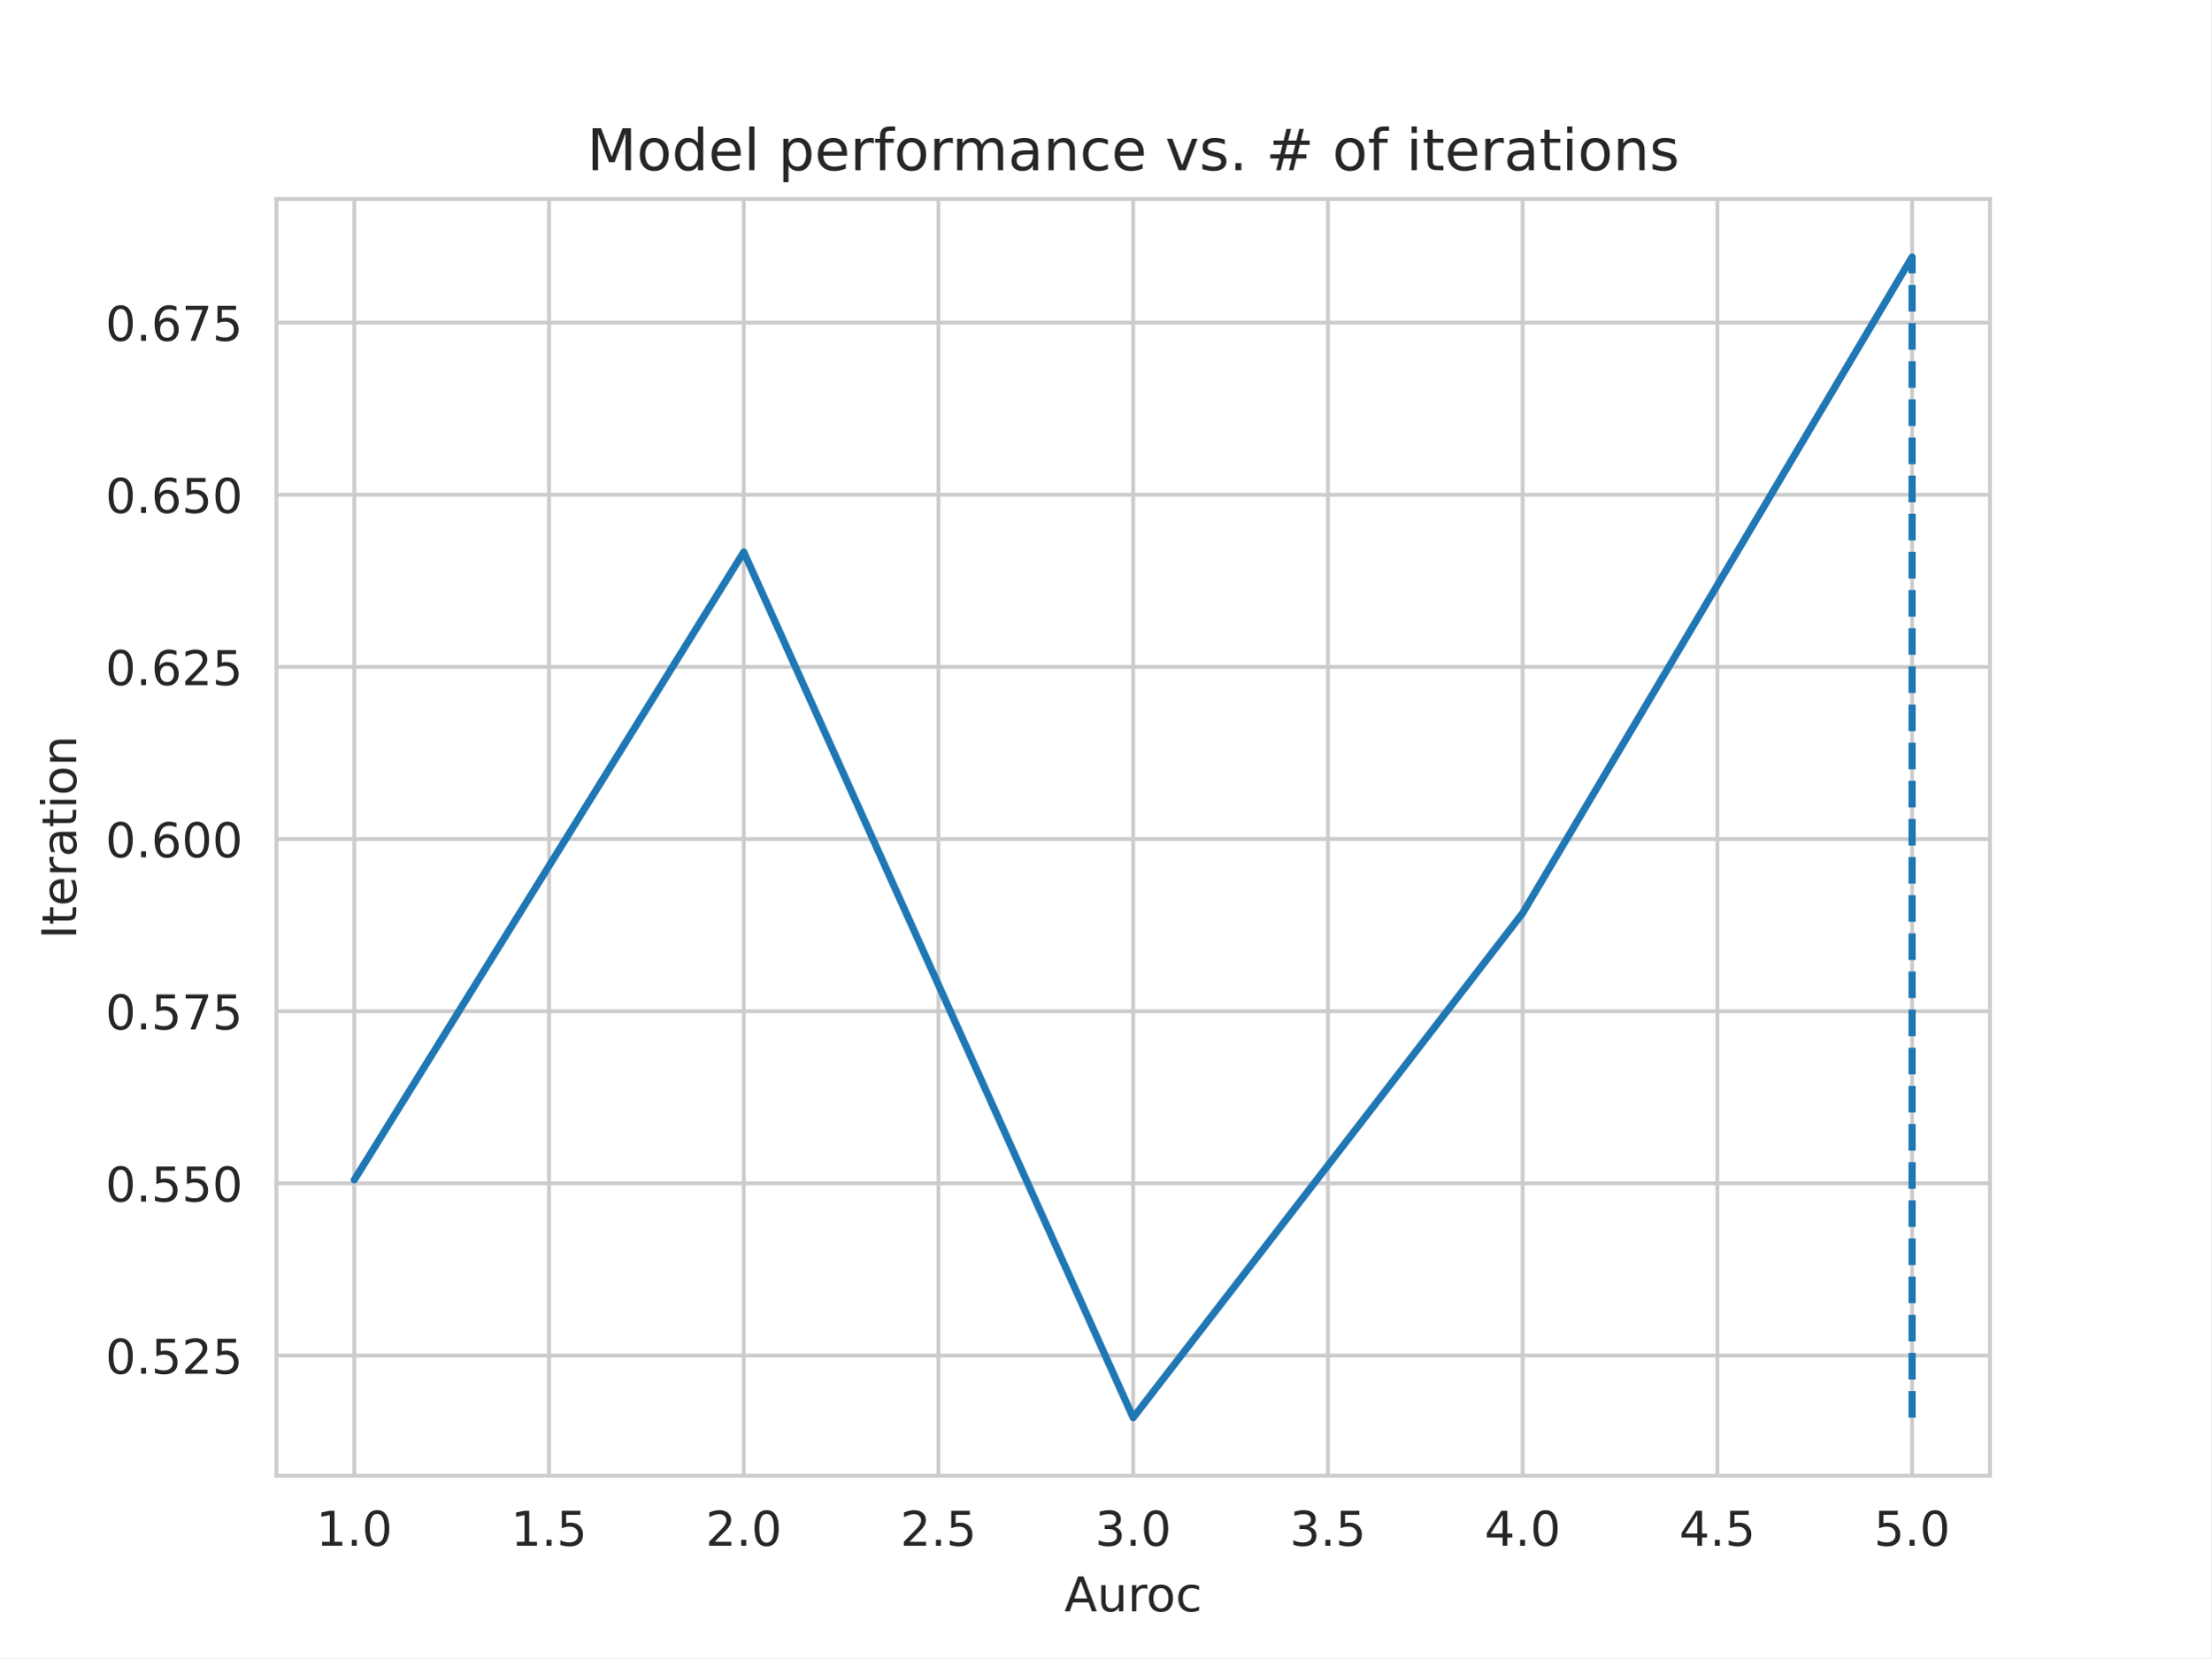
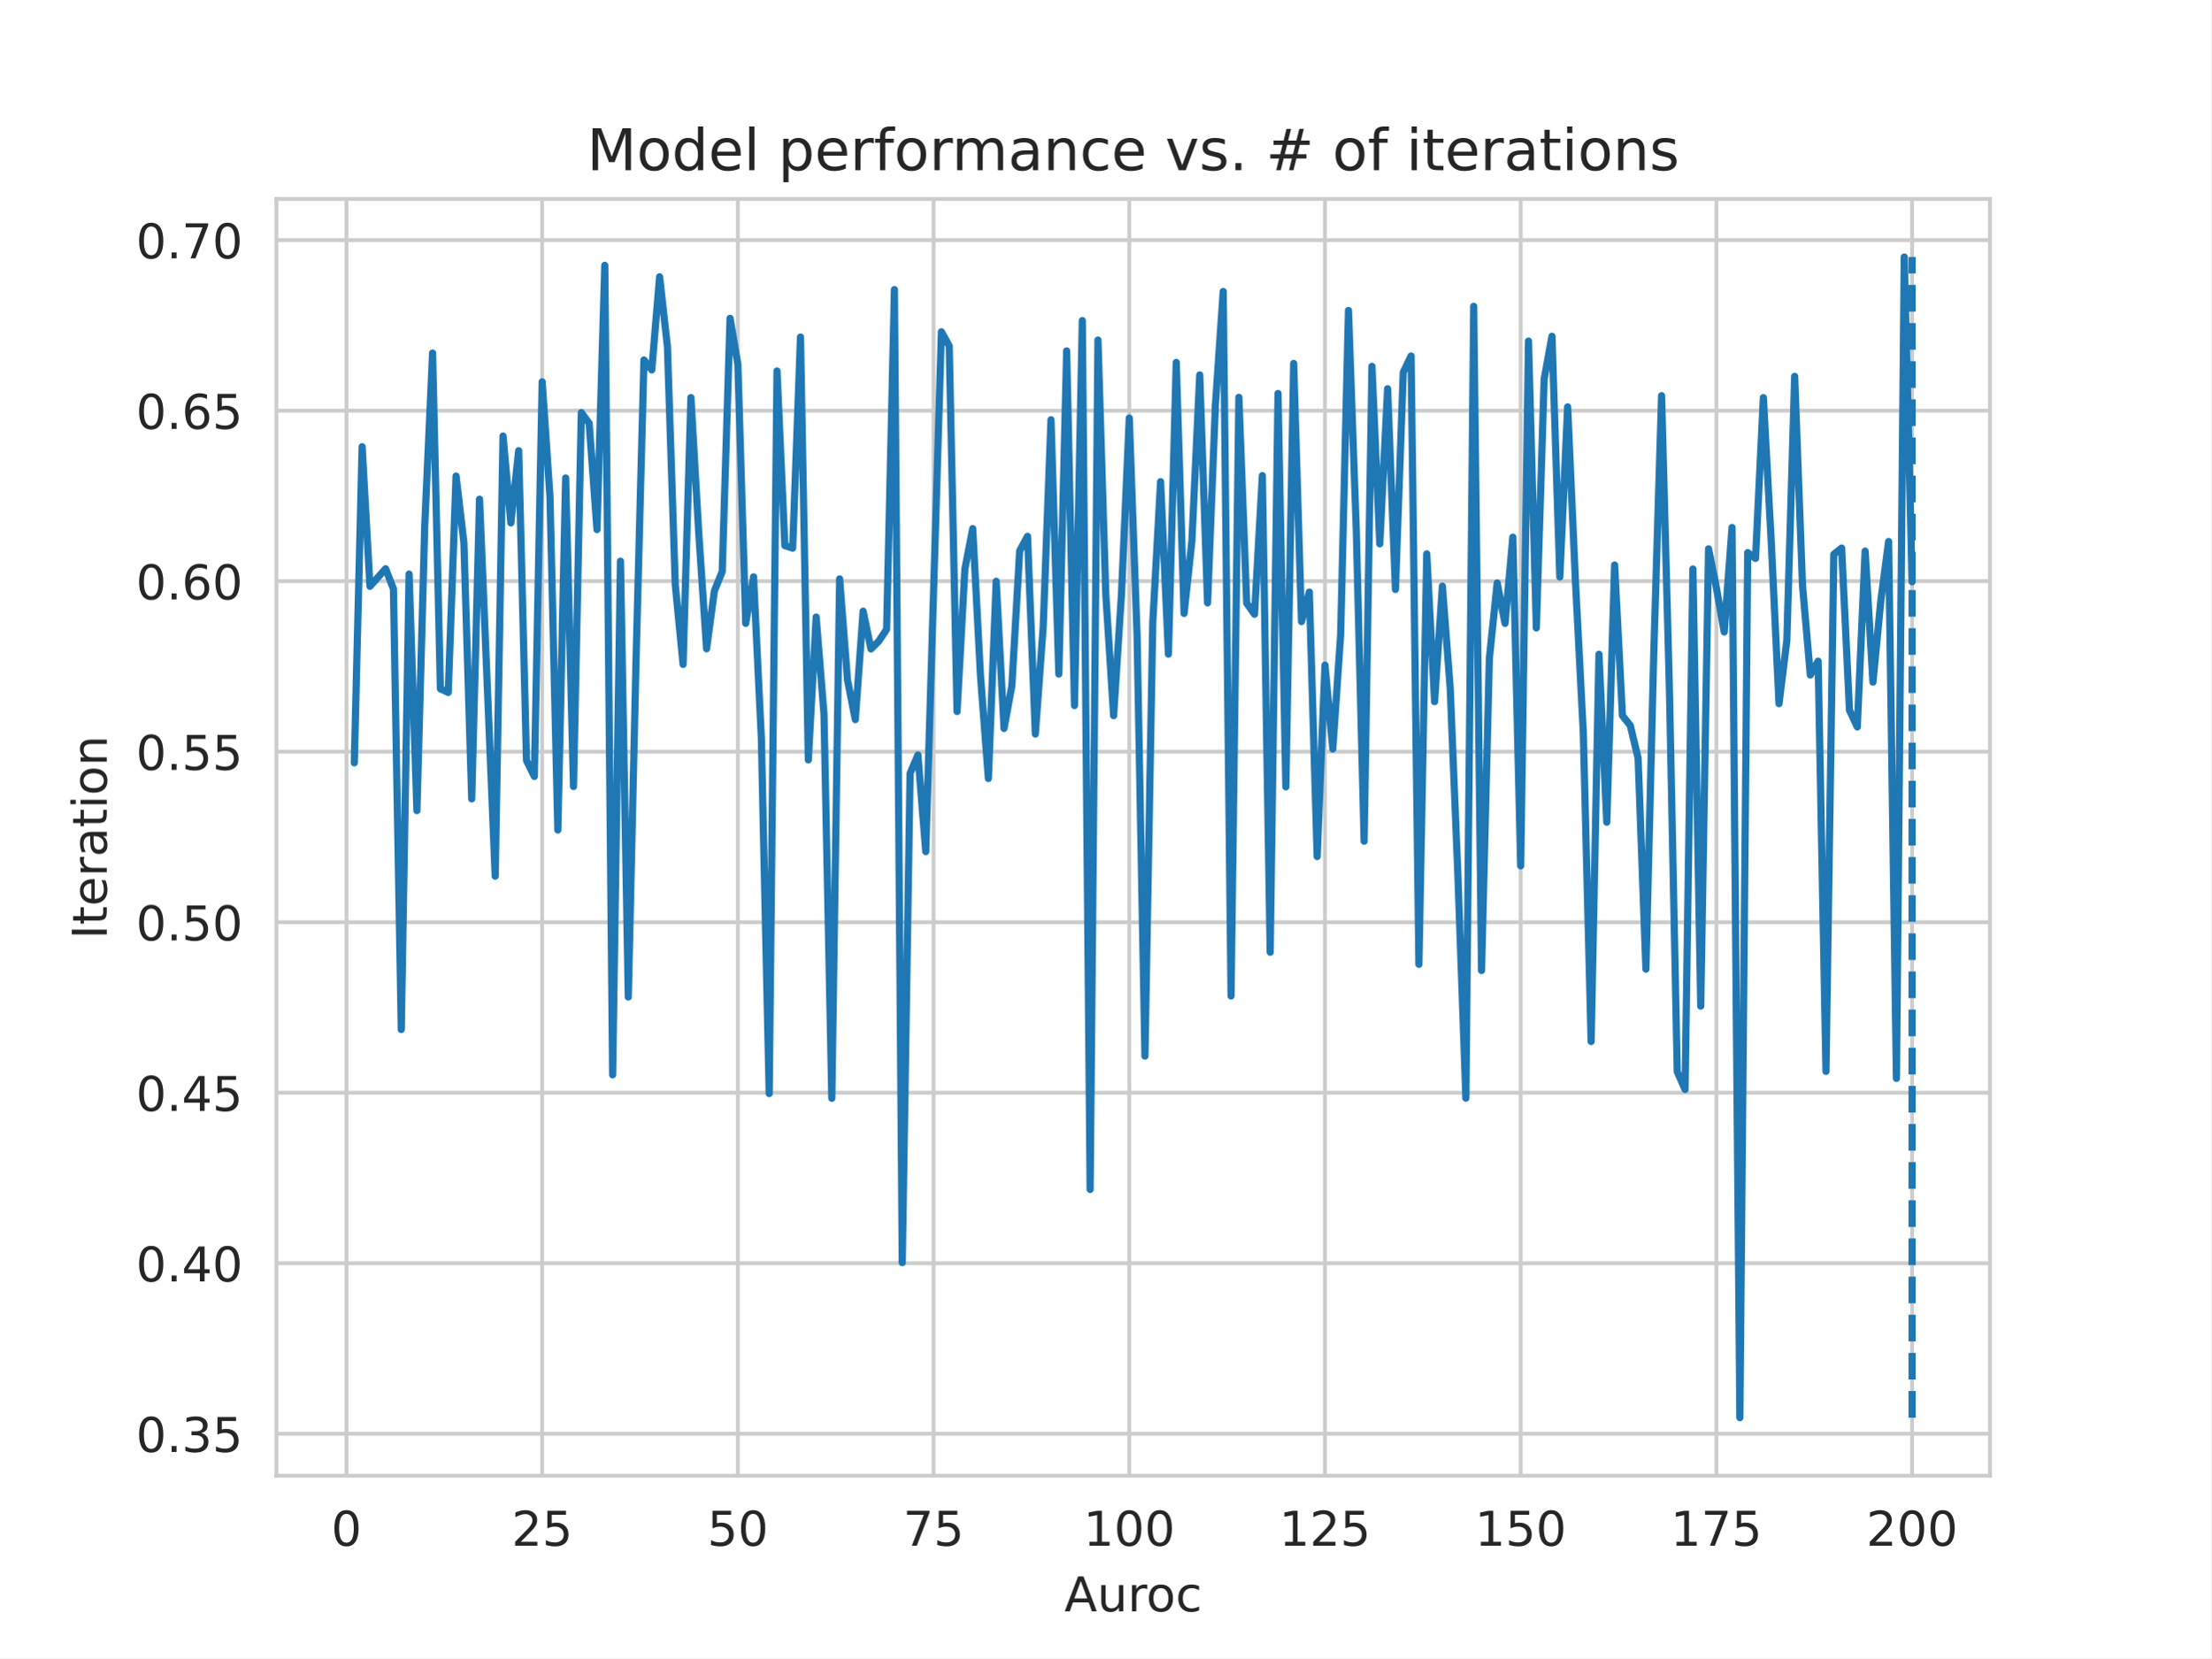
<svg xmlns="http://www.w3.org/2000/svg" xmlns:xlink="http://www.w3.org/1999/xlink" height="345.6pt" version="1.1" viewBox="0 0 460.8 345.6" width="460.8pt">
  <defs>
    <style type="text/css">*{stroke-linecap:butt;stroke-linejoin:round;}</style>
  </defs>
  <g id="figure_1">
    <g id="patch_1">
      <path d="M 0 345.6  L 460.8 345.6  L 460.8 0  L 0 0  z " style="fill:#ffffff;" />
    </g>
    <g id="axes_1">
      <g id="patch_2">
        <path d="M 57.6 307.584  L 414.72 307.584  L 414.72 41.472  L 57.6 41.472  z " style="fill:#ffffff;" />
      </g>
      <g id="matplotlib.axis_1">
        <g id="xtick_1">
          <g id="line2d_1">
-             <path clip-path="url(#pfea299d5db)" d="M 73.833 307.584  L 73.833 41.472  " style="fill:none;stroke:#cccccc;stroke-linecap:round;stroke-width:0.8;" />
+             <path clip-path="url(#p80ae5169ea)" d="M 72.201 307.584  L 72.201 41.472  " style="fill:none;stroke:#cccccc;stroke-linecap:round;stroke-width:0.8;" />
          </g>
          <g id="text_1">
-             <g style="fill:#262626;" transform="translate(65.88116 322.1824)scale(0.1 -0.1)">
-               <defs>
-                 <path d="M 794 531  L 1825 531  L 1825 4091  L 703 3866  L 703 4441  L 1819 4666  L 2450 4666  L 2450 531  L 3481 531  L 3481 0  L 794 0  L 794 531  z " id="DejaVuSans-31" transform="scale(0.015625)" />
-                 <path d="M 684 794  L 1344 794  L 1344 0  L 684 0  L 684 794  z " id="DejaVuSans-2e" transform="scale(0.015625)" />
+             <g style="fill:#262626;" transform="translate(69.02005 322.1824)scale(0.1 -0.1)">
+               <defs>
                <path d="M 2034 4250  Q 1547 4250 1301 3770  Q 1056 3291 1056 2328  Q 1056 1369 1301 889  Q 1547 409 2034 409  Q 2525 409 2770 889  Q 3016 1369 3016 2328  Q 3016 3291 2770 3770  Q 2525 4250 2034 4250  z M 2034 4750  Q 2819 4750 3233 4129  Q 3647 3509 3647 2328  Q 3647 1150 3233 529  Q 2819 -91 2034 -91  Q 1250 -91 836 529  Q 422 1150 422 2328  Q 422 3509 836 4129  Q 1250 4750 2034 4750  z " id="DejaVuSans-30" transform="scale(0.015625)" />
              </defs>
-               <use xlink:href="#DejaVuSans-31" />
-               <use x="63.623" xlink:href="#DejaVuSans-2e" />
-               <use x="95.41" xlink:href="#DejaVuSans-30" />
+               <use xlink:href="#DejaVuSans-30" />
            </g>
          </g>
        </g>
        <g id="xtick_2">
          <g id="line2d_2">
-             <path clip-path="url(#pfea299d5db)" d="M 114.415 307.584  L 114.415 41.472  " style="fill:none;stroke:#cccccc;stroke-linecap:round;stroke-width:0.8;" />
+             <path clip-path="url(#p80ae5169ea)" d="M 112.987 307.584  L 112.987 41.472  " style="fill:none;stroke:#cccccc;stroke-linecap:round;stroke-width:0.8;" />
          </g>
          <g id="text_2">
-             <g style="fill:#262626;" transform="translate(106.463 322.1824)scale(0.1 -0.1)">
-               <defs>
+             <g style="fill:#262626;" transform="translate(106.6245 322.1824)scale(0.1 -0.1)">
+               <defs>
+                 <path d="M 1228 531  L 3431 531  L 3431 0  L 469 0  L 469 531  Q 828 903 1448 1529  Q 2069 2156 2228 2338  Q 2531 2678 2651 2914  Q 2772 3150 2772 3378  Q 2772 3750 2511 3984  Q 2250 4219 1831 4219  Q 1534 4219 1204 4116  Q 875 4013 500 3803  L 500 4441  Q 881 4594 1212 4672  Q 1544 4750 1819 4750  Q 2544 4750 2975 4387  Q 3406 4025 3406 3419  Q 3406 3131 3298 2873  Q 3191 2616 2906 2266  Q 2828 2175 2409 1742  Q 1991 1309 1228 531  z " id="DejaVuSans-32" transform="scale(0.015625)" />
                <path d="M 691 4666  L 3169 4666  L 3169 4134  L 1269 4134  L 1269 2991  Q 1406 3038 1543 3061  Q 1681 3084 1819 3084  Q 2600 3084 3056 2656  Q 3513 2228 3513 1497  Q 3513 744 3044 326  Q 2575 -91 1722 -91  Q 1428 -91 1123 -41  Q 819 9 494 109  L 494 744  Q 775 591 1075 516  Q 1375 441 1709 441  Q 2250 441 2565 725  Q 2881 1009 2881 1497  Q 2881 1984 2565 2268  Q 2250 2553 1709 2553  Q 1456 2553 1204 2497  Q 953 2441 691 2322  L 691 4666  z " id="DejaVuSans-35" transform="scale(0.015625)" />
              </defs>
-               <use xlink:href="#DejaVuSans-31" />
-               <use x="63.623" xlink:href="#DejaVuSans-2e" />
-               <use x="95.41" xlink:href="#DejaVuSans-35" />
+               <use xlink:href="#DejaVuSans-32" />
+               <use x="63.623" xlink:href="#DejaVuSans-35" />
            </g>
          </g>
        </g>
        <g id="xtick_3">
          <g id="line2d_3">
-             <path clip-path="url(#pfea299d5db)" d="M 154.996 307.584  L 154.996 41.472  " style="fill:none;stroke:#cccccc;stroke-linecap:round;stroke-width:0.8;" />
+             <path clip-path="url(#p80ae5169ea)" d="M 153.773 307.584  L 153.773 41.472  " style="fill:none;stroke:#cccccc;stroke-linecap:round;stroke-width:0.8;" />
          </g>
          <g id="text_3">
-             <g style="fill:#262626;" transform="translate(147.0448 322.1824)scale(0.1 -0.1)">
-               <defs>
-                 <path d="M 1228 531  L 3431 531  L 3431 0  L 469 0  L 469 531  Q 828 903 1448 1529  Q 2069 2156 2228 2338  Q 2531 2678 2651 2914  Q 2772 3150 2772 3378  Q 2772 3750 2511 3984  Q 2250 4219 1831 4219  Q 1534 4219 1204 4116  Q 875 4013 500 3803  L 500 4441  Q 881 4594 1212 4672  Q 1544 4750 1819 4750  Q 2544 4750 2975 4387  Q 3406 4025 3406 3419  Q 3406 3131 3298 2873  Q 3191 2616 2906 2266  Q 2828 2175 2409 1742  Q 1991 1309 1228 531  z " id="DejaVuSans-32" transform="scale(0.015625)" />
-               </defs>
-               <use xlink:href="#DejaVuSans-32" />
-               <use x="63.623" xlink:href="#DejaVuSans-2e" />
-               <use x="95.41" xlink:href="#DejaVuSans-30" />
+             <g style="fill:#262626;" transform="translate(147.4103 322.1824)scale(0.1 -0.1)">
+               <use xlink:href="#DejaVuSans-35" />
+               <use x="63.623" xlink:href="#DejaVuSans-30" />
            </g>
          </g>
        </g>
        <g id="xtick_4">
          <g id="line2d_4">
-             <path clip-path="url(#pfea299d5db)" d="M 195.578 307.584  L 195.578 41.472  " style="fill:none;stroke:#cccccc;stroke-linecap:round;stroke-width:0.8;" />
+             <path clip-path="url(#p80ae5169ea)" d="M 194.559 307.584  L 194.559 41.472  " style="fill:none;stroke:#cccccc;stroke-linecap:round;stroke-width:0.8;" />
          </g>
          <g id="text_4">
-             <g style="fill:#262626;" transform="translate(187.6266 322.1824)scale(0.1 -0.1)">
-               <use xlink:href="#DejaVuSans-32" />
-               <use x="63.623" xlink:href="#DejaVuSans-2e" />
-               <use x="95.41" xlink:href="#DejaVuSans-35" />
+             <g style="fill:#262626;" transform="translate(188.196 322.1824)scale(0.1 -0.1)">
+               <defs>
+                 <path d="M 525 4666  L 3525 4666  L 3525 4397  L 1831 0  L 1172 0  L 2766 4134  L 525 4134  L 525 4666  z " id="DejaVuSans-37" transform="scale(0.015625)" />
+               </defs>
+               <use xlink:href="#DejaVuSans-37" />
+               <use x="63.623" xlink:href="#DejaVuSans-35" />
            </g>
          </g>
        </g>
        <g id="xtick_5">
          <g id="line2d_5">
-             <path clip-path="url(#pfea299d5db)" d="M 236.16 307.584  L 236.16 41.472  " style="fill:none;stroke:#cccccc;stroke-linecap:round;stroke-width:0.8;" />
+             <path clip-path="url(#p80ae5169ea)" d="M 235.344 307.584  L 235.344 41.472  " style="fill:none;stroke:#cccccc;stroke-linecap:round;stroke-width:0.8;" />
          </g>
          <g id="text_5">
-             <g style="fill:#262626;" transform="translate(228.2084 322.1824)scale(0.1 -0.1)">
-               <defs>
-                 <path d="M 2597 2516  Q 3050 2419 3304 2112  Q 3559 1806 3559 1356  Q 3559 666 3084 287  Q 2609 -91 1734 -91  Q 1441 -91 1130 -33  Q 819 25 488 141  L 488 750  Q 750 597 1062 519  Q 1375 441 1716 441  Q 2309 441 2620 675  Q 2931 909 2931 1356  Q 2931 1769 2642 2001  Q 2353 2234 1838 2234  L 1294 2234  L 1294 2753  L 1863 2753  Q 2328 2753 2575 2939  Q 2822 3125 2822 3475  Q 2822 3834 2567 4026  Q 2313 4219 1838 4219  Q 1578 4219 1281 4162  Q 984 4106 628 3988  L 628 4550  Q 988 4650 1302 4700  Q 1616 4750 1894 4750  Q 2613 4750 3031 4423  Q 3450 4097 3450 3541  Q 3450 3153 3228 2886  Q 3006 2619 2597 2516  z " id="DejaVuSans-33" transform="scale(0.015625)" />
-               </defs>
-               <use xlink:href="#DejaVuSans-33" />
-               <use x="63.623" xlink:href="#DejaVuSans-2e" />
-               <use x="95.41" xlink:href="#DejaVuSans-30" />
+             <g style="fill:#262626;" transform="translate(225.8005 322.1824)scale(0.1 -0.1)">
+               <defs>
+                 <path d="M 794 531  L 1825 531  L 1825 4091  L 703 3866  L 703 4441  L 1819 4666  L 2450 4666  L 2450 531  L 3481 531  L 3481 0  L 794 0  L 794 531  z " id="DejaVuSans-31" transform="scale(0.015625)" />
+               </defs>
+               <use xlink:href="#DejaVuSans-31" />
+               <use x="63.623" xlink:href="#DejaVuSans-30" />
+               <use x="127.246" xlink:href="#DejaVuSans-30" />
            </g>
          </g>
        </g>
        <g id="xtick_6">
          <g id="line2d_6">
-             <path clip-path="url(#pfea299d5db)" d="M 276.742 307.584  L 276.742 41.472  " style="fill:none;stroke:#cccccc;stroke-linecap:round;stroke-width:0.8;" />
+             <path clip-path="url(#p80ae5169ea)" d="M 276.13 307.584  L 276.13 41.472  " style="fill:none;stroke:#cccccc;stroke-linecap:round;stroke-width:0.8;" />
          </g>
          <g id="text_6">
-             <g style="fill:#262626;" transform="translate(268.7903 322.1824)scale(0.1 -0.1)">
-               <use xlink:href="#DejaVuSans-33" />
-               <use x="63.623" xlink:href="#DejaVuSans-2e" />
-               <use x="95.41" xlink:href="#DejaVuSans-35" />
+             <g style="fill:#262626;" transform="translate(266.5863 322.1824)scale(0.1 -0.1)">
+               <use xlink:href="#DejaVuSans-31" />
+               <use x="63.623" xlink:href="#DejaVuSans-32" />
+               <use x="127.246" xlink:href="#DejaVuSans-35" />
            </g>
          </g>
        </g>
        <g id="xtick_7">
          <g id="line2d_7">
-             <path clip-path="url(#pfea299d5db)" d="M 317.324 307.584  L 317.324 41.472  " style="fill:none;stroke:#cccccc;stroke-linecap:round;stroke-width:0.8;" />
+             <path clip-path="url(#p80ae5169ea)" d="M 316.916 307.584  L 316.916 41.472  " style="fill:none;stroke:#cccccc;stroke-linecap:round;stroke-width:0.8;" />
          </g>
          <g id="text_7">
-             <g style="fill:#262626;" transform="translate(309.3721 322.1824)scale(0.1 -0.1)">
-               <defs>
-                 <path d="M 2419 4116  L 825 1625  L 2419 1625  L 2419 4116  z M 2253 4666  L 3047 4666  L 3047 1625  L 3713 1625  L 3713 1100  L 3047 1100  L 3047 0  L 2419 0  L 2419 1100  L 313 1100  L 313 1709  L 2253 4666  z " id="DejaVuSans-34" transform="scale(0.015625)" />
-               </defs>
-               <use xlink:href="#DejaVuSans-34" />
-               <use x="63.623" xlink:href="#DejaVuSans-2e" />
-               <use x="95.41" xlink:href="#DejaVuSans-30" />
+             <g style="fill:#262626;" transform="translate(307.372 322.1824)scale(0.1 -0.1)">
+               <use xlink:href="#DejaVuSans-31" />
+               <use x="63.623" xlink:href="#DejaVuSans-35" />
+               <use x="127.246" xlink:href="#DejaVuSans-30" />
            </g>
          </g>
        </g>
        <g id="xtick_8">
          <g id="line2d_8">
-             <path clip-path="url(#pfea299d5db)" d="M 357.905 307.584  L 357.905 41.472  " style="fill:none;stroke:#cccccc;stroke-linecap:round;stroke-width:0.8;" />
+             <path clip-path="url(#p80ae5169ea)" d="M 357.702 307.584  L 357.702 41.472  " style="fill:none;stroke:#cccccc;stroke-linecap:round;stroke-width:0.8;" />
          </g>
          <g id="text_8">
-             <g style="fill:#262626;" transform="translate(349.9539 322.1824)scale(0.1 -0.1)">
-               <use xlink:href="#DejaVuSans-34" />
-               <use x="63.623" xlink:href="#DejaVuSans-2e" />
-               <use x="95.41" xlink:href="#DejaVuSans-35" />
+             <g style="fill:#262626;" transform="translate(348.1578 322.1824)scale(0.1 -0.1)">
+               <use xlink:href="#DejaVuSans-31" />
+               <use x="63.623" xlink:href="#DejaVuSans-37" />
+               <use x="127.246" xlink:href="#DejaVuSans-35" />
            </g>
          </g>
        </g>
        <g id="xtick_9">
          <g id="line2d_9">
-             <path clip-path="url(#pfea299d5db)" d="M 398.487 307.584  L 398.487 41.472  " style="fill:none;stroke:#cccccc;stroke-linecap:round;stroke-width:0.8;" />
+             <path clip-path="url(#p80ae5169ea)" d="M 398.487 307.584  L 398.487 41.472  " style="fill:none;stroke:#cccccc;stroke-linecap:round;stroke-width:0.8;" />
          </g>
          <g id="text_9">
-             <g style="fill:#262626;" transform="translate(390.5357 322.1824)scale(0.1 -0.1)">
-               <use xlink:href="#DejaVuSans-35" />
-               <use x="63.623" xlink:href="#DejaVuSans-2e" />
-               <use x="95.41" xlink:href="#DejaVuSans-30" />
+             <g style="fill:#262626;" transform="translate(388.9435 322.1824)scale(0.1 -0.1)">
+               <use xlink:href="#DejaVuSans-32" />
+               <use x="63.623" xlink:href="#DejaVuSans-30" />
+               <use x="127.246" xlink:href="#DejaVuSans-30" />
            </g>
          </g>
        </g>
        <g id="text_10">
          <g style="fill:#262626;" transform="translate(221.8194 335.8606)scale(0.1 -0.1)">
            <defs>
              <path d="M 2188 4044  L 1331 1722  L 3047 1722  L 2188 4044  z M 1831 4666  L 2547 4666  L 4325 0  L 3669 0  L 3244 1197  L 1141 1197  L 716 0  L 50 0  L 1831 4666  z " id="DejaVuSans-41" transform="scale(0.015625)" />
              <path d="M 544 1381  L 544 3500  L 1119 3500  L 1119 1403  Q 1119 906 1312 657  Q 1506 409 1894 409  Q 2359 409 2629 706  Q 2900 1003 2900 1516  L 2900 3500  L 3475 3500  L 3475 0  L 2900 0  L 2900 538  Q 2691 219 2414 64  Q 2138 -91 1772 -91  Q 1169 -91 856 284  Q 544 659 544 1381  z M 1991 3584  L 1991 3584  z " id="DejaVuSans-75" transform="scale(0.015625)" />
              <path d="M 2631 2963  Q 2534 3019 2420 3045  Q 2306 3072 2169 3072  Q 1681 3072 1420 2755  Q 1159 2438 1159 1844  L 1159 0  L 581 0  L 581 3500  L 1159 3500  L 1159 2956  Q 1341 3275 1631 3429  Q 1922 3584 2338 3584  Q 2397 3584 2469 3576  Q 2541 3569 2628 3553  L 2631 2963  z " id="DejaVuSans-72" transform="scale(0.015625)" />
              <path d="M 1959 3097  Q 1497 3097 1228 2736  Q 959 2375 959 1747  Q 959 1119 1226 758  Q 1494 397 1959 397  Q 2419 397 2687 759  Q 2956 1122 2956 1747  Q 2956 2369 2687 2733  Q 2419 3097 1959 3097  z M 1959 3584  Q 2709 3584 3137 3096  Q 3566 2609 3566 1747  Q 3566 888 3137 398  Q 2709 -91 1959 -91  Q 1206 -91 779 398  Q 353 888 353 1747  Q 353 2609 779 3096  Q 1206 3584 1959 3584  z " id="DejaVuSans-6f" transform="scale(0.015625)" />
              <path d="M 3122 3366  L 3122 2828  Q 2878 2963 2633 3030  Q 2388 3097 2138 3097  Q 1578 3097 1268 2742  Q 959 2388 959 1747  Q 959 1106 1268 751  Q 1578 397 2138 397  Q 2388 397 2633 464  Q 2878 531 3122 666  L 3122 134  Q 2881 22 2623 -34  Q 2366 -91 2075 -91  Q 1284 -91 818 406  Q 353 903 353 1747  Q 353 2603 823 3093  Q 1294 3584 2113 3584  Q 2378 3584 2631 3529  Q 2884 3475 3122 3366  z " id="DejaVuSans-63" transform="scale(0.015625)" />
            </defs>
            <use xlink:href="#DejaVuSans-41" />
            <use x="68.408" xlink:href="#DejaVuSans-75" />
            <use x="131.787" xlink:href="#DejaVuSans-72" />
            <use x="170.65" xlink:href="#DejaVuSans-6f" />
            <use x="231.832" xlink:href="#DejaVuSans-63" />
          </g>
        </g>
      </g>
      <g id="matplotlib.axis_2">
        <g id="ytick_1">
          <g id="line2d_10">
-             <path clip-path="url(#pfea299d5db)" d="M 57.6 282.532  L 414.72 282.532  " style="fill:none;stroke:#cccccc;stroke-linecap:round;stroke-width:0.8;" />
+             <path clip-path="url(#p80ae5169ea)" d="M 57.6 298.84  L 414.72 298.84  " style="fill:none;stroke:#cccccc;stroke-linecap:round;stroke-width:0.8;" />
          </g>
          <g id="text_11">
-             <g style="fill:#262626;" transform="translate(21.97188 286.3314)scale(0.1 -0.1)">
-               <use xlink:href="#DejaVuSans-30" />
-               <use x="63.623" xlink:href="#DejaVuSans-2e" />
-               <use x="95.41" xlink:href="#DejaVuSans-35" />
-               <use x="159.033" xlink:href="#DejaVuSans-32" />
-               <use x="222.656" xlink:href="#DejaVuSans-35" />
+             <g style="fill:#262626;" transform="translate(28.33438 302.6396)scale(0.1 -0.1)">
+               <defs>
+                 <path d="M 684 794  L 1344 794  L 1344 0  L 684 0  L 684 794  z " id="DejaVuSans-2e" transform="scale(0.015625)" />
+                 <path d="M 2597 2516  Q 3050 2419 3304 2112  Q 3559 1806 3559 1356  Q 3559 666 3084 287  Q 2609 -91 1734 -91  Q 1441 -91 1130 -33  Q 819 25 488 141  L 488 750  Q 750 597 1062 519  Q 1375 441 1716 441  Q 2309 441 2620 675  Q 2931 909 2931 1356  Q 2931 1769 2642 2001  Q 2353 2234 1838 2234  L 1294 2234  L 1294 2753  L 1863 2753  Q 2328 2753 2575 2939  Q 2822 3125 2822 3475  Q 2822 3834 2567 4026  Q 2313 4219 1838 4219  Q 1578 4219 1281 4162  Q 984 4106 628 3988  L 628 4550  Q 988 4650 1302 4700  Q 1616 4750 1894 4750  Q 2613 4750 3031 4423  Q 3450 4097 3450 3541  Q 3450 3153 3228 2886  Q 3006 2619 2597 2516  z " id="DejaVuSans-33" transform="scale(0.015625)" />
+               </defs>
+               <use xlink:href="#DejaVuSans-30" />
+               <use x="63.623" xlink:href="#DejaVuSans-2e" />
+               <use x="95.41" xlink:href="#DejaVuSans-33" />
+               <use x="159.033" xlink:href="#DejaVuSans-35" />
            </g>
          </g>
        </g>
        <g id="ytick_2">
          <g id="line2d_11">
-             <path clip-path="url(#pfea299d5db)" d="M 57.6 246.649  L 414.72 246.649  " style="fill:none;stroke:#cccccc;stroke-linecap:round;stroke-width:0.8;" />
+             <path clip-path="url(#p80ae5169ea)" d="M 57.6 263.298  L 414.72 263.298  " style="fill:none;stroke:#cccccc;stroke-linecap:round;stroke-width:0.8;" />
          </g>
          <g id="text_12">
-             <g style="fill:#262626;" transform="translate(21.97188 250.4479)scale(0.1 -0.1)">
+             <g style="fill:#262626;" transform="translate(28.33438 267.0973)scale(0.1 -0.1)">
+               <defs>
+                 <path d="M 2419 4116  L 825 1625  L 2419 1625  L 2419 4116  z M 2253 4666  L 3047 4666  L 3047 1625  L 3713 1625  L 3713 1100  L 3047 1100  L 3047 0  L 2419 0  L 2419 1100  L 313 1100  L 313 1709  L 2253 4666  z " id="DejaVuSans-34" transform="scale(0.015625)" />
+               </defs>
+               <use xlink:href="#DejaVuSans-30" />
+               <use x="63.623" xlink:href="#DejaVuSans-2e" />
+               <use x="95.41" xlink:href="#DejaVuSans-34" />
+               <use x="159.033" xlink:href="#DejaVuSans-30" />
+             </g>
+           </g>
+         </g>
+         <g id="ytick_3">
+           <g id="line2d_12">
+             <path clip-path="url(#p80ae5169ea)" d="M 57.6 227.756  L 414.72 227.756  " style="fill:none;stroke:#cccccc;stroke-linecap:round;stroke-width:0.8;" />
+           </g>
+           <g id="text_13">
+             <g style="fill:#262626;" transform="translate(28.33438 231.555)scale(0.1 -0.1)">
+               <use xlink:href="#DejaVuSans-30" />
+               <use x="63.623" xlink:href="#DejaVuSans-2e" />
+               <use x="95.41" xlink:href="#DejaVuSans-34" />
+               <use x="159.033" xlink:href="#DejaVuSans-35" />
+             </g>
+           </g>
+         </g>
+         <g id="ytick_4">
+           <g id="line2d_13">
+             <path clip-path="url(#p80ae5169ea)" d="M 57.6 192.214  L 414.72 192.214  " style="fill:none;stroke:#cccccc;stroke-linecap:round;stroke-width:0.8;" />
+           </g>
+           <g id="text_14">
+             <g style="fill:#262626;" transform="translate(28.33438 196.0127)scale(0.1 -0.1)">
+               <use xlink:href="#DejaVuSans-30" />
+               <use x="63.623" xlink:href="#DejaVuSans-2e" />
+               <use x="95.41" xlink:href="#DejaVuSans-35" />
+               <use x="159.033" xlink:href="#DejaVuSans-30" />
+             </g>
+           </g>
+         </g>
+         <g id="ytick_5">
+           <g id="line2d_14">
+             <path clip-path="url(#p80ae5169ea)" d="M 57.6 156.671  L 414.72 156.671  " style="fill:none;stroke:#cccccc;stroke-linecap:round;stroke-width:0.8;" />
+           </g>
+           <g id="text_15">
+             <g style="fill:#262626;" transform="translate(28.33438 160.4704)scale(0.1 -0.1)">
              <use xlink:href="#DejaVuSans-30" />
              <use x="63.623" xlink:href="#DejaVuSans-2e" />
              <use x="95.41" xlink:href="#DejaVuSans-35" />
              <use x="159.033" xlink:href="#DejaVuSans-35" />
-               <use x="222.656" xlink:href="#DejaVuSans-30" />
-             </g>
-           </g>
-         </g>
-         <g id="ytick_3">
-           <g id="line2d_12">
-             <path clip-path="url(#pfea299d5db)" d="M 57.6 210.765  L 414.72 210.765  " style="fill:none;stroke:#cccccc;stroke-linecap:round;stroke-width:0.8;" />
-           </g>
-           <g id="text_13">
-             <g style="fill:#262626;" transform="translate(21.97188 214.5643)scale(0.1 -0.1)">
-               <defs>
-                 <path d="M 525 4666  L 3525 4666  L 3525 4397  L 1831 0  L 1172 0  L 2766 4134  L 525 4134  L 525 4666  z " id="DejaVuSans-37" transform="scale(0.015625)" />
-               </defs>
-               <use xlink:href="#DejaVuSans-30" />
-               <use x="63.623" xlink:href="#DejaVuSans-2e" />
-               <use x="95.41" xlink:href="#DejaVuSans-35" />
-               <use x="159.033" xlink:href="#DejaVuSans-37" />
-               <use x="222.656" xlink:href="#DejaVuSans-35" />
-             </g>
-           </g>
-         </g>
-         <g id="ytick_4">
-           <g id="line2d_13">
-             <path clip-path="url(#pfea299d5db)" d="M 57.6 174.882  L 414.72 174.882  " style="fill:none;stroke:#cccccc;stroke-linecap:round;stroke-width:0.8;" />
-           </g>
-           <g id="text_14">
-             <g style="fill:#262626;" transform="translate(21.97188 178.6808)scale(0.1 -0.1)">
+             </g>
+           </g>
+         </g>
+         <g id="ytick_6">
+           <g id="line2d_15">
+             <path clip-path="url(#p80ae5169ea)" d="M 57.6 121.129  L 414.72 121.129  " style="fill:none;stroke:#cccccc;stroke-linecap:round;stroke-width:0.8;" />
+           </g>
+           <g id="text_16">
+             <g style="fill:#262626;" transform="translate(28.33438 124.9281)scale(0.1 -0.1)">
              <defs>
                <path d="M 2113 2584  Q 1688 2584 1439 2293  Q 1191 2003 1191 1497  Q 1191 994 1439 701  Q 1688 409 2113 409  Q 2538 409 2786 701  Q 3034 994 3034 1497  Q 3034 2003 2786 2293  Q 2538 2584 2113 2584  z M 3366 4563  L 3366 3988  Q 3128 4100 2886 4159  Q 2644 4219 2406 4219  Q 1781 4219 1451 3797  Q 1122 3375 1075 2522  Q 1259 2794 1537 2939  Q 1816 3084 2150 3084  Q 2853 3084 3261 2657  Q 3669 2231 3669 1497  Q 3669 778 3244 343  Q 2819 -91 2113 -91  Q 1303 -91 875 529  Q 447 1150 447 2328  Q 447 3434 972 4092  Q 1497 4750 2381 4750  Q 2619 4750 2861 4703  Q 3103 4656 3366 4563  z " id="DejaVuSans-36" transform="scale(0.015625)" />
              </defs>
              <use xlink:href="#DejaVuSans-30" />
              <use x="63.623" xlink:href="#DejaVuSans-2e" />
              <use x="95.41" xlink:href="#DejaVuSans-36" />
              <use x="159.033" xlink:href="#DejaVuSans-30" />
-               <use x="222.656" xlink:href="#DejaVuSans-30" />
-             </g>
-           </g>
-         </g>
-         <g id="ytick_5">
-           <g id="line2d_14">
-             <path clip-path="url(#pfea299d5db)" d="M 57.6 138.998  L 414.72 138.998  " style="fill:none;stroke:#cccccc;stroke-linecap:round;stroke-width:0.8;" />
-           </g>
-           <g id="text_15">
-             <g style="fill:#262626;" transform="translate(21.97188 142.7972)scale(0.1 -0.1)">
-               <use xlink:href="#DejaVuSans-30" />
-               <use x="63.623" xlink:href="#DejaVuSans-2e" />
-               <use x="95.41" xlink:href="#DejaVuSans-36" />
-               <use x="159.033" xlink:href="#DejaVuSans-32" />
-               <use x="222.656" xlink:href="#DejaVuSans-35" />
-             </g>
-           </g>
-         </g>
-         <g id="ytick_6">
-           <g id="line2d_15">
-             <path clip-path="url(#pfea299d5db)" d="M 57.6 103.114  L 414.72 103.114  " style="fill:none;stroke:#cccccc;stroke-linecap:round;stroke-width:0.8;" />
-           </g>
-           <g id="text_16">
-             <g style="fill:#262626;" transform="translate(21.97188 106.9137)scale(0.1 -0.1)">
+             </g>
+           </g>
+         </g>
+         <g id="ytick_7">
+           <g id="line2d_16">
+             <path clip-path="url(#p80ae5169ea)" d="M 57.6 85.587  L 414.72 85.587  " style="fill:none;stroke:#cccccc;stroke-linecap:round;stroke-width:0.8;" />
+           </g>
+           <g id="text_17">
+             <g style="fill:#262626;" transform="translate(28.33438 89.38584)scale(0.1 -0.1)">
              <use xlink:href="#DejaVuSans-30" />
              <use x="63.623" xlink:href="#DejaVuSans-2e" />
              <use x="95.41" xlink:href="#DejaVuSans-36" />
              <use x="159.033" xlink:href="#DejaVuSans-35" />
-               <use x="222.656" xlink:href="#DejaVuSans-30" />
-             </g>
-           </g>
-         </g>
-         <g id="ytick_7">
-           <g id="line2d_16">
-             <path clip-path="url(#pfea299d5db)" d="M 57.6 67.231  L 414.72 67.231  " style="fill:none;stroke:#cccccc;stroke-linecap:round;stroke-width:0.8;" />
-           </g>
-           <g id="text_17">
-             <g style="fill:#262626;" transform="translate(21.97188 71.03016)scale(0.1 -0.1)">
-               <use xlink:href="#DejaVuSans-30" />
-               <use x="63.623" xlink:href="#DejaVuSans-2e" />
-               <use x="95.41" xlink:href="#DejaVuSans-36" />
-               <use x="159.033" xlink:href="#DejaVuSans-37" />
-               <use x="222.656" xlink:href="#DejaVuSans-35" />
-             </g>
-           </g>
-         </g>
-         <g id="text_18">
-           <g style="fill:#262626;" transform="translate(15.89219 195.7366)rotate(-90)scale(0.1 -0.1)">
+             </g>
+           </g>
+         </g>
+         <g id="ytick_8">
+           <g id="line2d_17">
+             <path clip-path="url(#p80ae5169ea)" d="M 57.6 50.044  L 414.72 50.044  " style="fill:none;stroke:#cccccc;stroke-linecap:round;stroke-width:0.8;" />
+           </g>
+           <g id="text_18">
+             <g style="fill:#262626;" transform="translate(28.33438 53.84354)scale(0.1 -0.1)">
+               <use xlink:href="#DejaVuSans-30" />
+               <use x="63.623" xlink:href="#DejaVuSans-2e" />
+               <use x="95.41" xlink:href="#DejaVuSans-37" />
+               <use x="159.033" xlink:href="#DejaVuSans-30" />
+             </g>
+           </g>
+         </g>
+         <g id="text_19">
+           <g style="fill:#262626;" transform="translate(22.25469 195.7366)rotate(-90)scale(0.1 -0.1)">
            <defs>
              <path d="M 628 4666  L 1259 4666  L 1259 0  L 628 0  L 628 4666  z " id="DejaVuSans-49" transform="scale(0.015625)" />
              <path d="M 1172 4494  L 1172 3500  L 2356 3500  L 2356 3053  L 1172 3053  L 1172 1153  Q 1172 725 1289 603  Q 1406 481 1766 481  L 2356 481  L 2356 0  L 1766 0  Q 1100 0 847 248  Q 594 497 594 1153  L 594 3053  L 172 3053  L 172 3500  L 594 3500  L 594 4494  L 1172 4494  z " id="DejaVuSans-74" transform="scale(0.015625)" />
              <path d="M 3597 1894  L 3597 1613  L 953 1613  Q 991 1019 1311 708  Q 1631 397 2203 397  Q 2534 397 2845 478  Q 3156 559 3463 722  L 3463 178  Q 3153 47 2828 -22  Q 2503 -91 2169 -91  Q 1331 -91 842 396  Q 353 884 353 1716  Q 353 2575 817 3079  Q 1281 3584 2069 3584  Q 2775 3584 3186 3129  Q 3597 2675 3597 1894  z M 3022 2063  Q 3016 2534 2758 2815  Q 2500 3097 2075 3097  Q 1594 3097 1305 2825  Q 1016 2553 972 2059  L 3022 2063  z " id="DejaVuSans-65" transform="scale(0.015625)" />
              <path d="M 2194 1759  Q 1497 1759 1228 1600  Q 959 1441 959 1056  Q 959 750 1161 570  Q 1363 391 1709 391  Q 2188 391 2477 730  Q 2766 1069 2766 1631  L 2766 1759  L 2194 1759  z M 3341 1997  L 3341 0  L 2766 0  L 2766 531  Q 2569 213 2275 61  Q 1981 -91 1556 -91  Q 1019 -91 701 211  Q 384 513 384 1019  Q 384 1609 779 1909  Q 1175 2209 1959 2209  L 2766 2209  L 2766 2266  Q 2766 2663 2505 2880  Q 2244 3097 1772 3097  Q 1472 3097 1187 3025  Q 903 2953 641 2809  L 641 3341  Q 956 3463 1253 3523  Q 1550 3584 1831 3584  Q 2591 3584 2966 3190  Q 3341 2797 3341 1997  z " id="DejaVuSans-61" transform="scale(0.015625)" />
              <path d="M 603 3500  L 1178 3500  L 1178 0  L 603 0  L 603 3500  z M 603 4863  L 1178 4863  L 1178 4134  L 603 4134  L 603 4863  z " id="DejaVuSans-69" transform="scale(0.015625)" />
              <path d="M 3513 2113  L 3513 0  L 2938 0  L 2938 2094  Q 2938 2591 2744 2837  Q 2550 3084 2163 3084  Q 1697 3084 1428 2787  Q 1159 2491 1159 1978  L 1159 0  L 581 0  L 581 3500  L 1159 3500  L 1159 2956  Q 1366 3272 1645 3428  Q 1925 3584 2291 3584  Q 2894 3584 3203 3211  Q 3513 2838 3513 2113  z " id="DejaVuSans-6e" transform="scale(0.015625)" />
            </defs>
            <use xlink:href="#DejaVuSans-49" />
            <use x="29.492" xlink:href="#DejaVuSans-74" />
            <use x="68.701" xlink:href="#DejaVuSans-65" />
            <use x="130.225" xlink:href="#DejaVuSans-72" />
            <use x="171.338" xlink:href="#DejaVuSans-61" />
            <use x="232.617" xlink:href="#DejaVuSans-74" />
            <use x="271.826" xlink:href="#DejaVuSans-69" />
            <use x="299.609" xlink:href="#DejaVuSans-6f" />
            <use x="360.791" xlink:href="#DejaVuSans-6e" />
          </g>
        </g>
      </g>
      <g id="LineCollection_1">
-         <path clip-path="url(#pfea299d5db)" d="M 398.487 295.488  L 398.487 53.568  " style="fill:none;stroke:#1f77b4;stroke-dasharray:5.55,2.4;stroke-dashoffset:0;stroke-width:1.5;" />
-       </g>
-       <g id="line2d_17">
-         <path clip-path="url(#pfea299d5db)" d="M 73.833 245.918  L 154.996 115.059  L 236.16 295.488  L 317.324 190.323  L 398.487 53.568  " style="fill:none;stroke:#1f77b4;stroke-linecap:round;stroke-width:1.5;" />
+         <path clip-path="url(#p80ae5169ea)" d="M 398.487 295.488  L 398.487 53.568  " style="fill:none;stroke:#1f77b4;stroke-dasharray:5.55,2.4;stroke-dashoffset:0;stroke-width:1.5;" />
+       </g>
+       <g id="line2d_18">
+         <path clip-path="url(#p80ae5169ea)" d="M 73.833 158.994  L 75.464 93.111  L 77.096 122.205  L 80.358 118.54  L 81.99 122.743  L 83.621 214.583  L 85.253 119.655  L 86.884 168.955  L 88.516 109.497  L 90.147 73.581  L 91.778 143.561  L 93.41 144.323  L 95.041 99.22  L 96.673 113.122  L 98.304 166.508  L 99.936 104.037  L 103.198 182.624  L 104.83 90.882  L 106.461 108.987  L 108.093 93.933  L 109.724 158.527  L 111.356 161.831  L 112.987 79.579  L 114.618 103.657  L 116.25 172.995  L 117.881 99.618  L 119.513 163.935  L 121.144 85.992  L 122.776 88.233  L 124.407 110.375  L 126.038 55.3  L 127.67 224.031  L 129.301 116.963  L 130.933 207.807  L 132.564 136.938  L 134.196 75.021  L 135.827 77.099  L 137.458 57.694  L 139.09 72.277  L 140.721 121.839  L 142.353 138.481  L 143.984 82.86  L 145.616 111.075  L 147.247 135.228  L 148.879 123.141  L 150.51 119.13  L 152.141 66.346  L 153.773 75.96  L 155.404 129.926  L 157.036 120.234  L 158.667 153.948  L 160.299 227.936  L 161.93 77.319  L 163.561 113.719  L 165.193 114.245  L 166.824 70.246  L 168.456 158.387  L 170.087 128.61  L 171.719 148.872  L 173.35 228.917  L 174.981 120.659  L 176.613 141.688  L 178.244 149.989  L 179.876 127.388  L 181.507 135.256  L 183.139 133.633  L 184.77 131.164  L 186.401 60.354  L 188.033 263.17  L 189.664 161.19  L 191.296 157.357  L 192.927 177.504  L 196.19 69.151  L 197.821 72.112  L 199.453 148.303  L 201.084 118.593  L 202.716 110.175  L 204.347 141.034  L 205.979 162.267  L 207.61 121.148  L 209.241 151.827  L 210.873 142.941  L 212.504 114.806  L 214.136 111.779  L 215.767 152.992  L 217.399 130.74  L 219.03 87.492  L 220.661 140.49  L 222.293 73.135  L 223.924 147.055  L 225.556 66.809  L 227.187 247.916  L 228.819 70.87  L 230.45 123.923  L 232.081 149.173  L 233.713 123.952  L 235.344 87.137  L 236.976 132.648  L 238.607 220.123  L 240.239 129.757  L 241.87 100.386  L 243.501 136.334  L 245.133 75.54  L 246.764 127.859  L 248.396 112.729  L 250.027 78.141  L 251.659 125.662  L 253.29 84.463  L 254.921 60.745  L 256.553 207.598  L 258.184 82.808  L 259.816 125.713  L 261.447 128.022  L 263.079 99.126  L 264.71 198.475  L 266.341 82.007  L 267.973 164.005  L 269.604 75.754  L 271.236 129.558  L 272.867 123.405  L 274.499 178.531  L 276.13 138.633  L 277.761 156.106  L 279.393 132.308  L 281.024 64.709  L 282.656 110.65  L 284.287 175.334  L 285.919 76.356  L 287.55 113.344  L 289.181 81.02  L 290.813 122.865  L 292.444 77.582  L 294.076 74.197  L 295.707 200.995  L 297.339 115.443  L 298.97 146.247  L 300.601 122.174  L 302.233 143.511  L 303.864 183.256  L 305.496 228.892  L 307.127 63.837  L 308.759 202.284  L 310.39 137.228  L 312.021 121.508  L 313.653 129.928  L 315.284 111.962  L 316.916 180.463  L 318.547 71.086  L 320.179 130.878  L 321.81 79.014  L 323.441 70.082  L 325.073 120.265  L 326.704 84.8  L 328.336 121.274  L 329.967 152.723  L 331.599 217.079  L 333.23 136.368  L 334.862 171.374  L 336.493 117.764  L 338.124 149.159  L 339.756 151.209  L 341.387 158.021  L 343.019 202.006  L 344.65 136.087  L 346.282 82.466  L 347.913 143.672  L 349.544 223.369  L 351.176 227.085  L 352.807 118.592  L 354.439 209.711  L 356.07 114.388  L 357.702 122.503  L 359.333 131.717  L 360.964 109.939  L 362.596 295.488  L 364.227 115.179  L 365.859 116.389  L 367.49 82.875  L 369.122 112.624  L 370.753 146.66  L 372.384 133.522  L 374.016 78.433  L 375.647 121.985  L 377.279 140.687  L 378.91 137.803  L 380.542 223.3  L 382.173 115.529  L 383.804 114.23  L 385.436 148.011  L 387.067 151.513  L 388.699 114.864  L 390.33 142.176  L 391.962 125.304  L 393.593 112.862  L 395.224 224.774  L 396.856 53.568  L 398.487 121.251  L 398.487 121.251  " style="fill:none;stroke:#1f77b4;stroke-linecap:round;stroke-width:1.5;" />
      </g>
      <g id="patch_3">
        <path d="M 57.6 307.584  L 57.6 41.472  " style="fill:none;stroke:#cccccc;stroke-linecap:square;stroke-linejoin:miter;stroke-width:0.8;" />
      </g>
      <g id="patch_4">
        <path d="M 414.72 307.584  L 414.72 41.472  " style="fill:none;stroke:#cccccc;stroke-linecap:square;stroke-linejoin:miter;stroke-width:0.8;" />
      </g>
      <g id="patch_5">
        <path d="M 57.6 307.584  L 414.72 307.584  " style="fill:none;stroke:#cccccc;stroke-linecap:square;stroke-linejoin:miter;stroke-width:0.8;" />
      </g>
      <g id="patch_6">
        <path d="M 57.6 41.472  L 414.72 41.472  " style="fill:none;stroke:#cccccc;stroke-linecap:square;stroke-linejoin:miter;stroke-width:0.8;" />
      </g>
-       <g id="text_19">
+       <g id="text_20">
        <g style="fill:#262626;" transform="translate(122.3147 35.472)scale(0.12 -0.12)">
          <defs>
            <path d="M 628 4666  L 1569 4666  L 2759 1491  L 3956 4666  L 4897 4666  L 4897 0  L 4281 0  L 4281 4097  L 3078 897  L 2444 897  L 1241 4097  L 1241 0  L 628 0  L 628 4666  z " id="DejaVuSans-4d" transform="scale(0.015625)" />
            <path d="M 2906 2969  L 2906 4863  L 3481 4863  L 3481 0  L 2906 0  L 2906 525  Q 2725 213 2448 61  Q 2172 -91 1784 -91  Q 1150 -91 751 415  Q 353 922 353 1747  Q 353 2572 751 3078  Q 1150 3584 1784 3584  Q 2172 3584 2448 3432  Q 2725 3281 2906 2969  z M 947 1747  Q 947 1113 1208 752  Q 1469 391 1925 391  Q 2381 391 2643 752  Q 2906 1113 2906 1747  Q 2906 2381 2643 2742  Q 2381 3103 1925 3103  Q 1469 3103 1208 2742  Q 947 2381 947 1747  z " id="DejaVuSans-64" transform="scale(0.015625)" />
            <path d="M 603 4863  L 1178 4863  L 1178 0  L 603 0  L 603 4863  z " id="DejaVuSans-6c" transform="scale(0.015625)" />
            <path id="DejaVuSans-20" transform="scale(0.015625)" />
            <path d="M 1159 525  L 1159 -1331  L 581 -1331  L 581 3500  L 1159 3500  L 1159 2969  Q 1341 3281 1617 3432  Q 1894 3584 2278 3584  Q 2916 3584 3314 3078  Q 3713 2572 3713 1747  Q 3713 922 3314 415  Q 2916 -91 2278 -91  Q 1894 -91 1617 61  Q 1341 213 1159 525  z M 3116 1747  Q 3116 2381 2855 2742  Q 2594 3103 2138 3103  Q 1681 3103 1420 2742  Q 1159 2381 1159 1747  Q 1159 1113 1420 752  Q 1681 391 2138 391  Q 2594 391 2855 752  Q 3116 1113 3116 1747  z " id="DejaVuSans-70" transform="scale(0.015625)" />
            <path d="M 2375 4863  L 2375 4384  L 1825 4384  Q 1516 4384 1395 4259  Q 1275 4134 1275 3809  L 1275 3500  L 2222 3500  L 2222 3053  L 1275 3053  L 1275 0  L 697 0  L 697 3053  L 147 3053  L 147 3500  L 697 3500  L 697 3744  Q 697 4328 969 4595  Q 1241 4863 1831 4863  L 2375 4863  z " id="DejaVuSans-66" transform="scale(0.015625)" />
            <path d="M 3328 2828  Q 3544 3216 3844 3400  Q 4144 3584 4550 3584  Q 5097 3584 5394 3201  Q 5691 2819 5691 2113  L 5691 0  L 5113 0  L 5113 2094  Q 5113 2597 4934 2840  Q 4756 3084 4391 3084  Q 3944 3084 3684 2787  Q 3425 2491 3425 1978  L 3425 0  L 2847 0  L 2847 2094  Q 2847 2600 2669 2842  Q 2491 3084 2119 3084  Q 1678 3084 1418 2786  Q 1159 2488 1159 1978  L 1159 0  L 581 0  L 581 3500  L 1159 3500  L 1159 2956  Q 1356 3278 1631 3431  Q 1906 3584 2284 3584  Q 2666 3584 2933 3390  Q 3200 3197 3328 2828  z " id="DejaVuSans-6d" transform="scale(0.015625)" />
            <path d="M 191 3500  L 800 3500  L 1894 563  L 2988 3500  L 3597 3500  L 2284 0  L 1503 0  L 191 3500  z " id="DejaVuSans-76" transform="scale(0.015625)" />
            <path d="M 2834 3397  L 2834 2853  Q 2591 2978 2328 3040  Q 2066 3103 1784 3103  Q 1356 3103 1142 2972  Q 928 2841 928 2578  Q 928 2378 1081 2264  Q 1234 2150 1697 2047  L 1894 2003  Q 2506 1872 2764 1633  Q 3022 1394 3022 966  Q 3022 478 2636 193  Q 2250 -91 1575 -91  Q 1294 -91 989 -36  Q 684 19 347 128  L 347 722  Q 666 556 975 473  Q 1284 391 1588 391  Q 1994 391 2212 530  Q 2431 669 2431 922  Q 2431 1156 2273 1281  Q 2116 1406 1581 1522  L 1381 1569  Q 847 1681 609 1914  Q 372 2147 372 2553  Q 372 3047 722 3315  Q 1072 3584 1716 3584  Q 2034 3584 2315 3537  Q 2597 3491 2834 3397  z " id="DejaVuSans-73" transform="scale(0.015625)" />
            <path d="M 3272 2816  L 2363 2816  L 2100 1772  L 3016 1772  L 3272 2816  z M 2803 4594  L 2478 3297  L 3391 3297  L 3719 4594  L 4219 4594  L 3897 3297  L 4872 3297  L 4872 2816  L 3775 2816  L 3519 1772  L 4513 1772  L 4513 1294  L 3397 1294  L 3072 0  L 2572 0  L 2894 1294  L 1978 1294  L 1656 0  L 1153 0  L 1478 1294  L 494 1294  L 494 1772  L 1594 1772  L 1856 2816  L 850 2816  L 850 3297  L 1978 3297  L 2297 4594  L 2803 4594  z " id="DejaVuSans-23" transform="scale(0.015625)" />
          </defs>
          <use xlink:href="#DejaVuSans-4d" />
          <use x="86.279" xlink:href="#DejaVuSans-6f" />
          <use x="147.461" xlink:href="#DejaVuSans-64" />
          <use x="210.938" xlink:href="#DejaVuSans-65" />
          <use x="272.461" xlink:href="#DejaVuSans-6c" />
          <use x="300.244" xlink:href="#DejaVuSans-20" />
          <use x="332.031" xlink:href="#DejaVuSans-70" />
          <use x="395.508" xlink:href="#DejaVuSans-65" />
          <use x="457.031" xlink:href="#DejaVuSans-72" />
          <use x="498.145" xlink:href="#DejaVuSans-66" />
          <use x="533.35" xlink:href="#DejaVuSans-6f" />
          <use x="594.531" xlink:href="#DejaVuSans-72" />
          <use x="633.895" xlink:href="#DejaVuSans-6d" />
          <use x="731.307" xlink:href="#DejaVuSans-61" />
          <use x="792.586" xlink:href="#DejaVuSans-6e" />
          <use x="855.965" xlink:href="#DejaVuSans-63" />
          <use x="910.945" xlink:href="#DejaVuSans-65" />
          <use x="972.469" xlink:href="#DejaVuSans-20" />
          <use x="1004.256" xlink:href="#DejaVuSans-76" />
          <use x="1063.436" xlink:href="#DejaVuSans-73" />
          <use x="1115.535" xlink:href="#DejaVuSans-2e" />
          <use x="1147.322" xlink:href="#DejaVuSans-20" />
          <use x="1179.109" xlink:href="#DejaVuSans-23" />
          <use x="1262.898" xlink:href="#DejaVuSans-20" />
          <use x="1294.686" xlink:href="#DejaVuSans-6f" />
          <use x="1355.867" xlink:href="#DejaVuSans-66" />
          <use x="1391.072" xlink:href="#DejaVuSans-20" />
          <use x="1422.859" xlink:href="#DejaVuSans-69" />
          <use x="1450.643" xlink:href="#DejaVuSans-74" />
          <use x="1489.852" xlink:href="#DejaVuSans-65" />
          <use x="1551.375" xlink:href="#DejaVuSans-72" />
          <use x="1592.488" xlink:href="#DejaVuSans-61" />
          <use x="1653.768" xlink:href="#DejaVuSans-74" />
          <use x="1692.977" xlink:href="#DejaVuSans-69" />
          <use x="1720.76" xlink:href="#DejaVuSans-6f" />
          <use x="1781.941" xlink:href="#DejaVuSans-6e" />
          <use x="1845.32" xlink:href="#DejaVuSans-73" />
        </g>
      </g>
    </g>
  </g>
  <defs>
-     <clipPath id="pfea299d5db">
+     <clipPath id="p80ae5169ea">
      <rect height="266.112" width="357.12" x="57.6" y="41.472" />
    </clipPath>
  </defs>
</svg>
